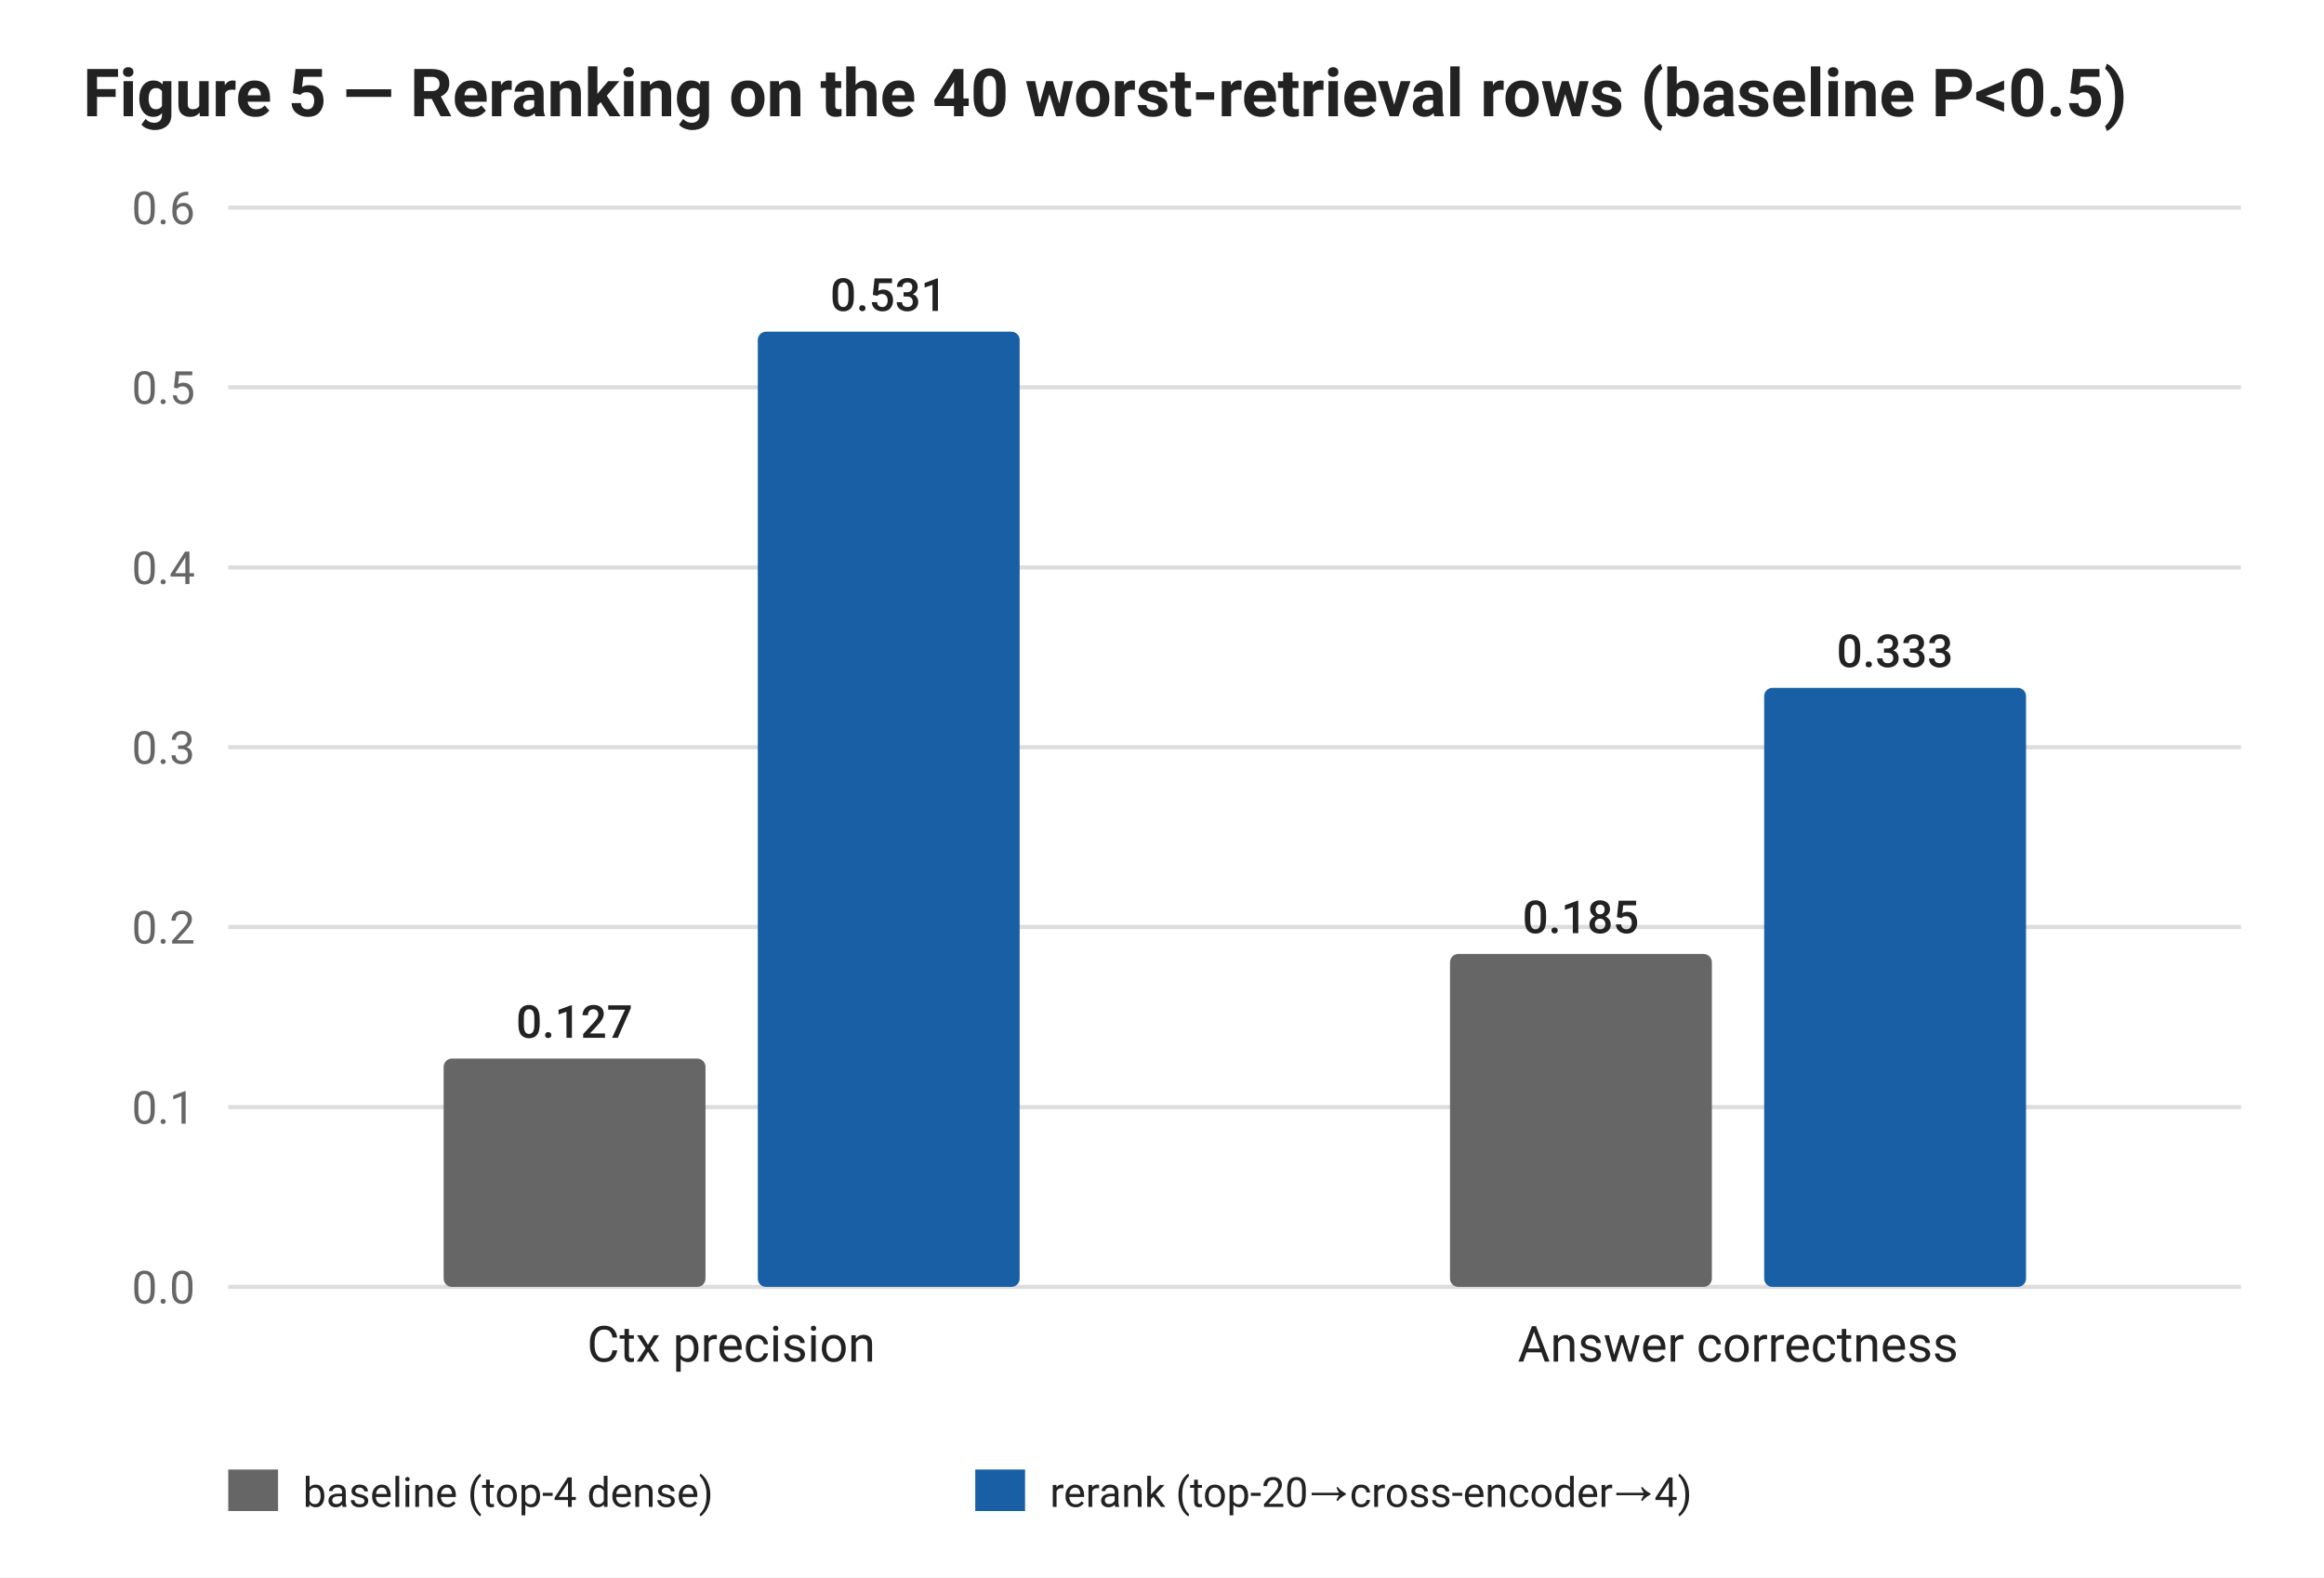
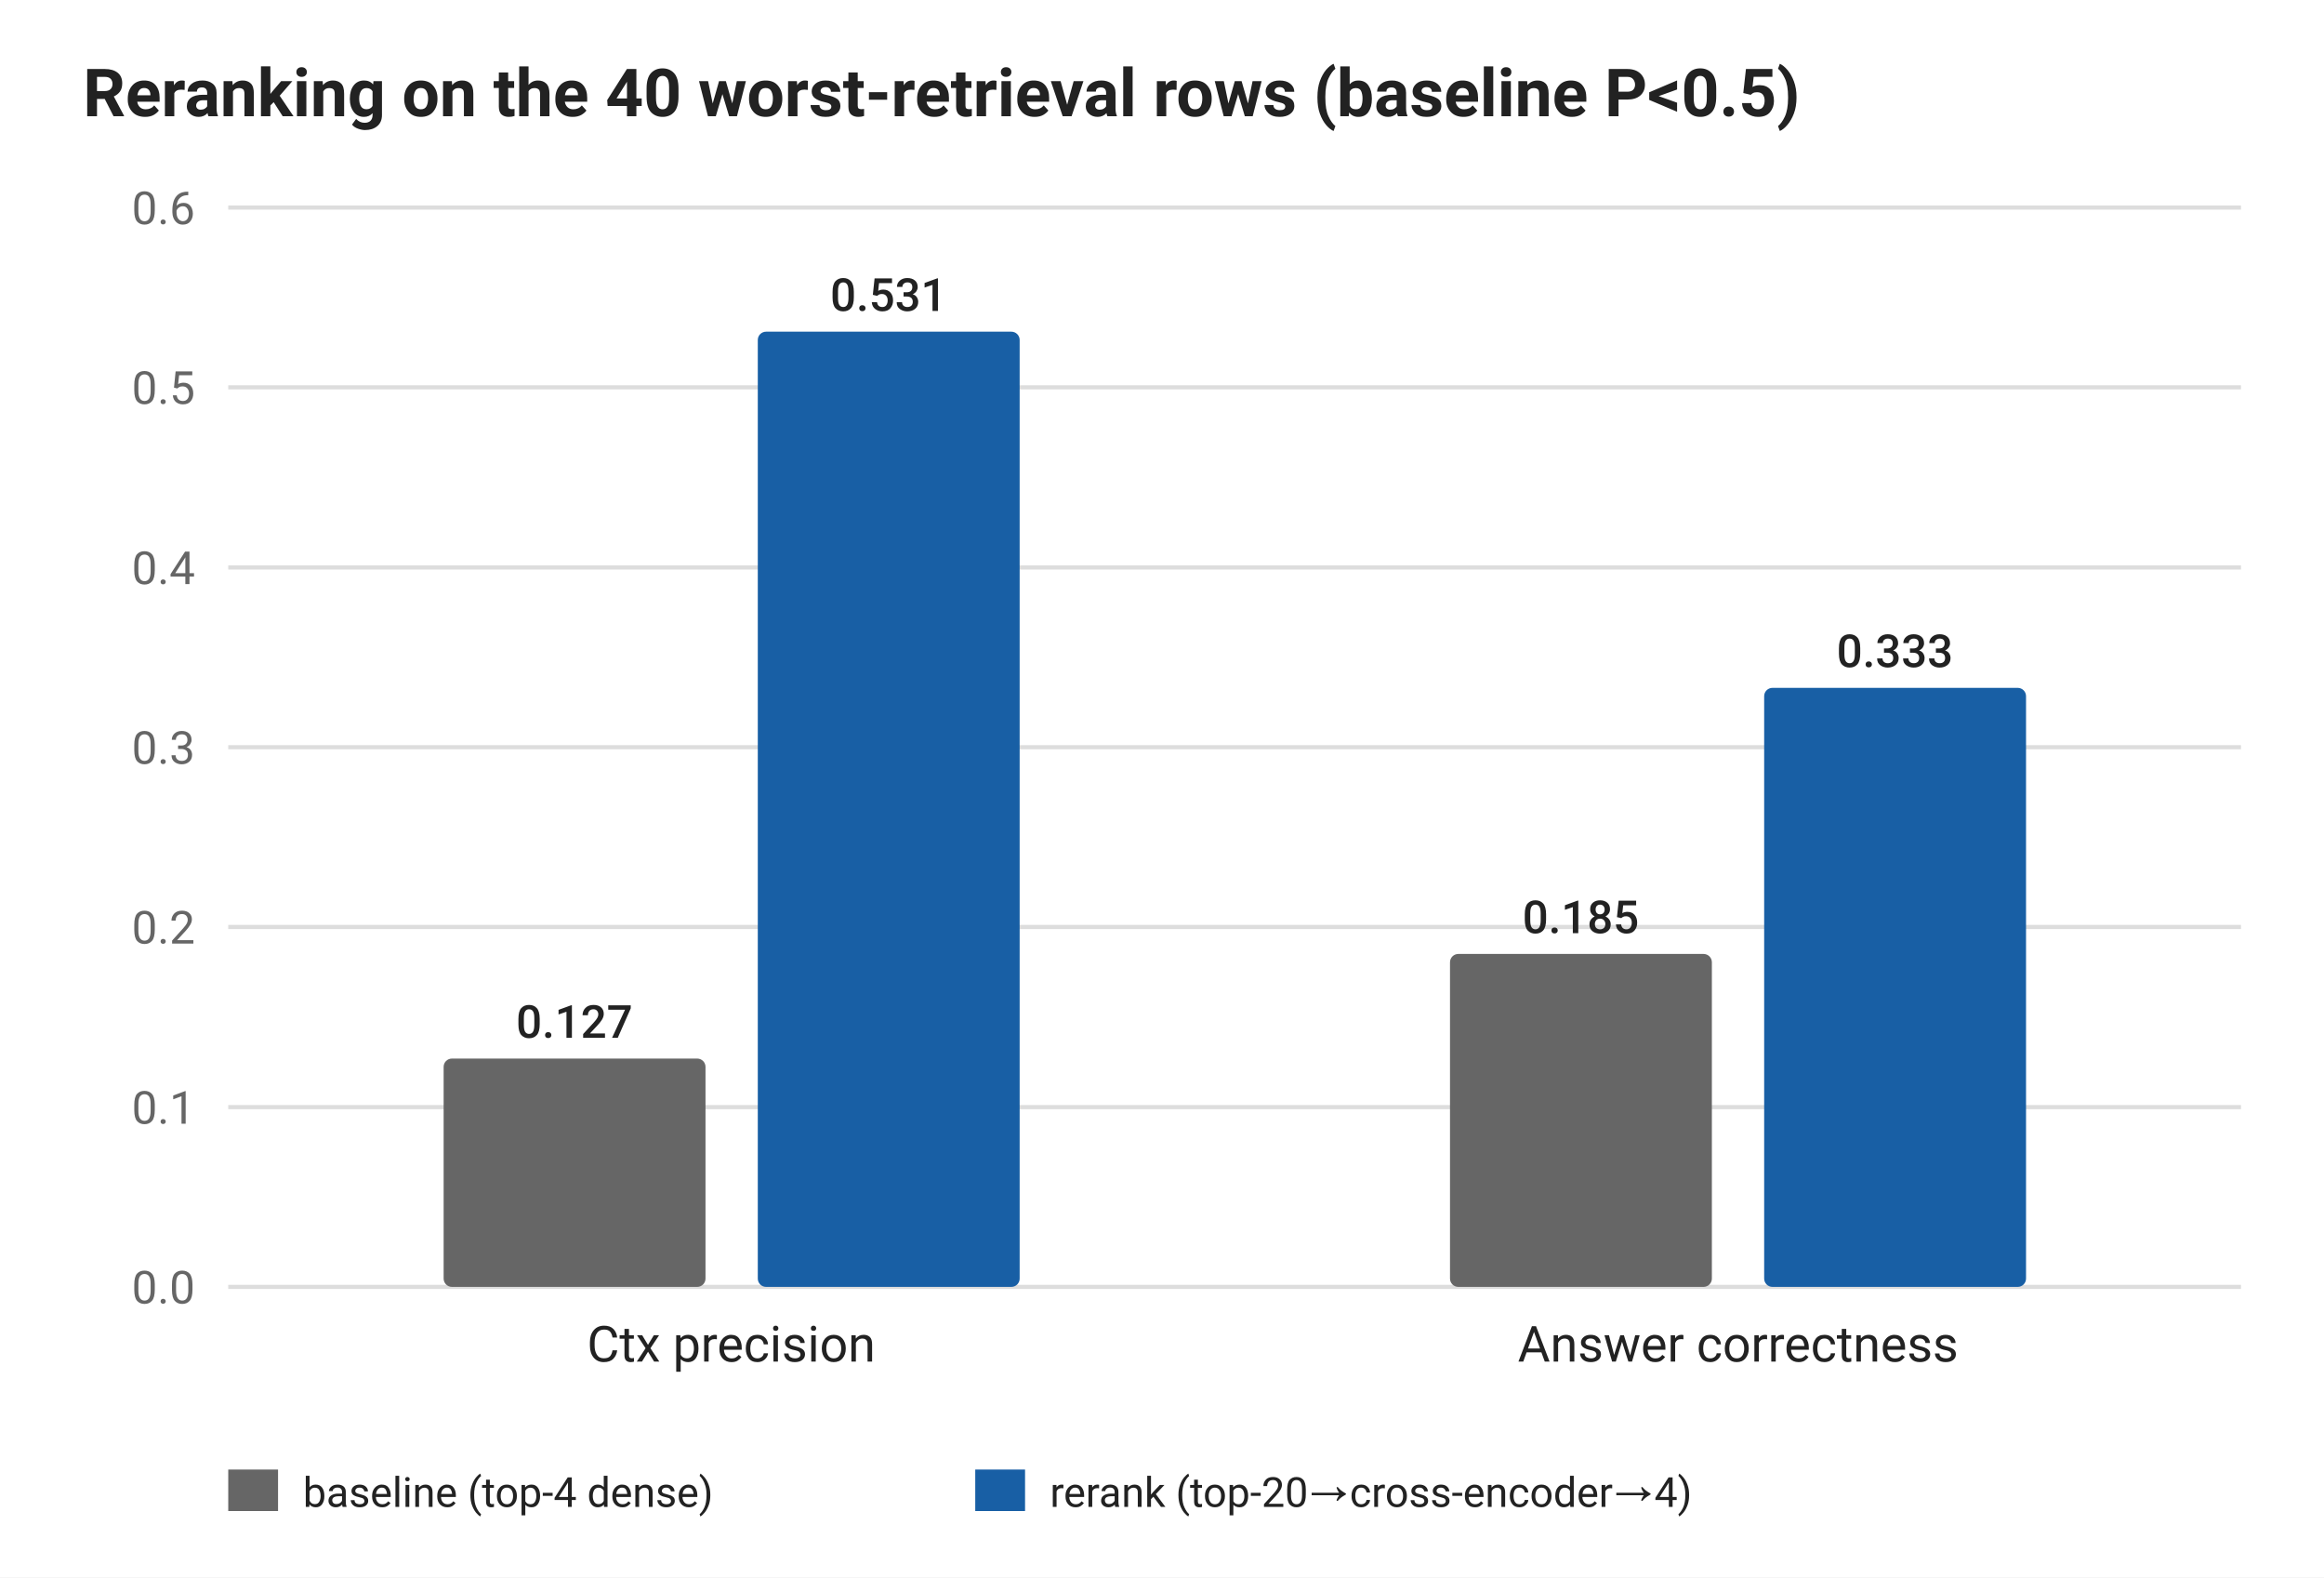
<svg xmlns="http://www.w3.org/2000/svg" width="560" height="380" viewBox="0 0 560 380" font-family="-apple-system,BHF,Segoe UI,Roboto,Helvetica,Arial,sans-serif">
  <rect width="560" height="380" fill="white" />
-   <text x="20.0" y="28.0" font-size="16" text-anchor="start" fill="#222222" font-weight="600">Figure 5 — Reranking on the 40 worst-retrieval rows (baseline P&lt;0.5)</text>
+   <text x="20.0" y="28.0" font-size="16" text-anchor="start" fill="#222222" font-weight="600">Reranking on the 40 worst-retrieval rows (baseline P&lt;0.5)</text>
  <line x1="55.0" y1="310.0" x2="540.0" y2="310.0" stroke="#dddddd" stroke-width="1" />
  <text x="47.0" y="314.0" font-size="11" text-anchor="end" fill="#666666" font-weight="400">0.0</text>
  <line x1="55.0" y1="266.7" x2="540.0" y2="266.7" stroke="#dddddd" stroke-width="1" />
  <text x="47.0" y="270.7" font-size="11" text-anchor="end" fill="#666666" font-weight="400">0.1</text>
  <line x1="55.0" y1="223.3" x2="540.0" y2="223.3" stroke="#dddddd" stroke-width="1" />
  <text x="47.0" y="227.3" font-size="11" text-anchor="end" fill="#666666" font-weight="400">0.2</text>
  <line x1="55.0" y1="180.0" x2="540.0" y2="180.0" stroke="#dddddd" stroke-width="1" />
  <text x="47.0" y="184.0" font-size="11" text-anchor="end" fill="#666666" font-weight="400">0.3</text>
  <line x1="55.0" y1="136.7" x2="540.0" y2="136.7" stroke="#dddddd" stroke-width="1" />
  <text x="47.0" y="140.7" font-size="11" text-anchor="end" fill="#666666" font-weight="400">0.4</text>
  <line x1="55.0" y1="93.3" x2="540.0" y2="93.3" stroke="#dddddd" stroke-width="1" />
  <text x="47.0" y="97.3" font-size="11" text-anchor="end" fill="#666666" font-weight="400">0.5</text>
  <line x1="55.0" y1="50.0" x2="540.0" y2="50.0" stroke="#dddddd" stroke-width="1" />
  <text x="47.0" y="54.0" font-size="11" text-anchor="end" fill="#666666" font-weight="400">0.6</text>
  <rect x="106.9" y="255.0" width="63.1" height="55.0" fill="#666666" stroke="none" stroke-width="1" rx="2" />
  <text x="138.4" y="250.0" font-size="11" text-anchor="middle" fill="#222222" font-weight="500">0.127</text>
  <rect x="182.6" y="79.9" width="63.1" height="230.1" fill="#185FA5" stroke="none" stroke-width="1" rx="2" />
  <text x="214.1" y="74.9" font-size="11" text-anchor="middle" fill="#222222" font-weight="500">0.531</text>
  <text x="176.2" y="328.0" font-size="12" text-anchor="middle" fill="#222222" font-weight="400">Ctx precision</text>
  <rect x="349.4" y="229.8" width="63.1" height="80.2" fill="#666666" stroke="none" stroke-width="1" rx="2" />
  <text x="380.9" y="224.8" font-size="11" text-anchor="middle" fill="#222222" font-weight="500">0.185</text>
  <rect x="425.1" y="165.7" width="63.1" height="144.3" fill="#185FA5" stroke="none" stroke-width="1" rx="2" />
  <text x="456.6" y="160.7" font-size="11" text-anchor="middle" fill="#222222" font-weight="500">0.333</text>
  <text x="418.8" y="328.0" font-size="12" text-anchor="middle" fill="#222222" font-weight="400">Answer correctness</text>
  <rect x="55.0" y="354.0" width="12.0" height="10.0" fill="#666666" stroke="none" stroke-width="1" rx="0" />
  <text x="73.0" y="363.0" font-size="10" text-anchor="start" fill="#222222" font-weight="400">baseline (top-4 dense)</text>
  <rect x="235.0" y="354.0" width="12.0" height="10.0" fill="#185FA5" stroke="none" stroke-width="1" rx="0" />
  <text x="253.0" y="363.0" font-size="10" text-anchor="start" fill="#222222" font-weight="400">rerank (top-20→cross-encoder→4)</text>
</svg>
